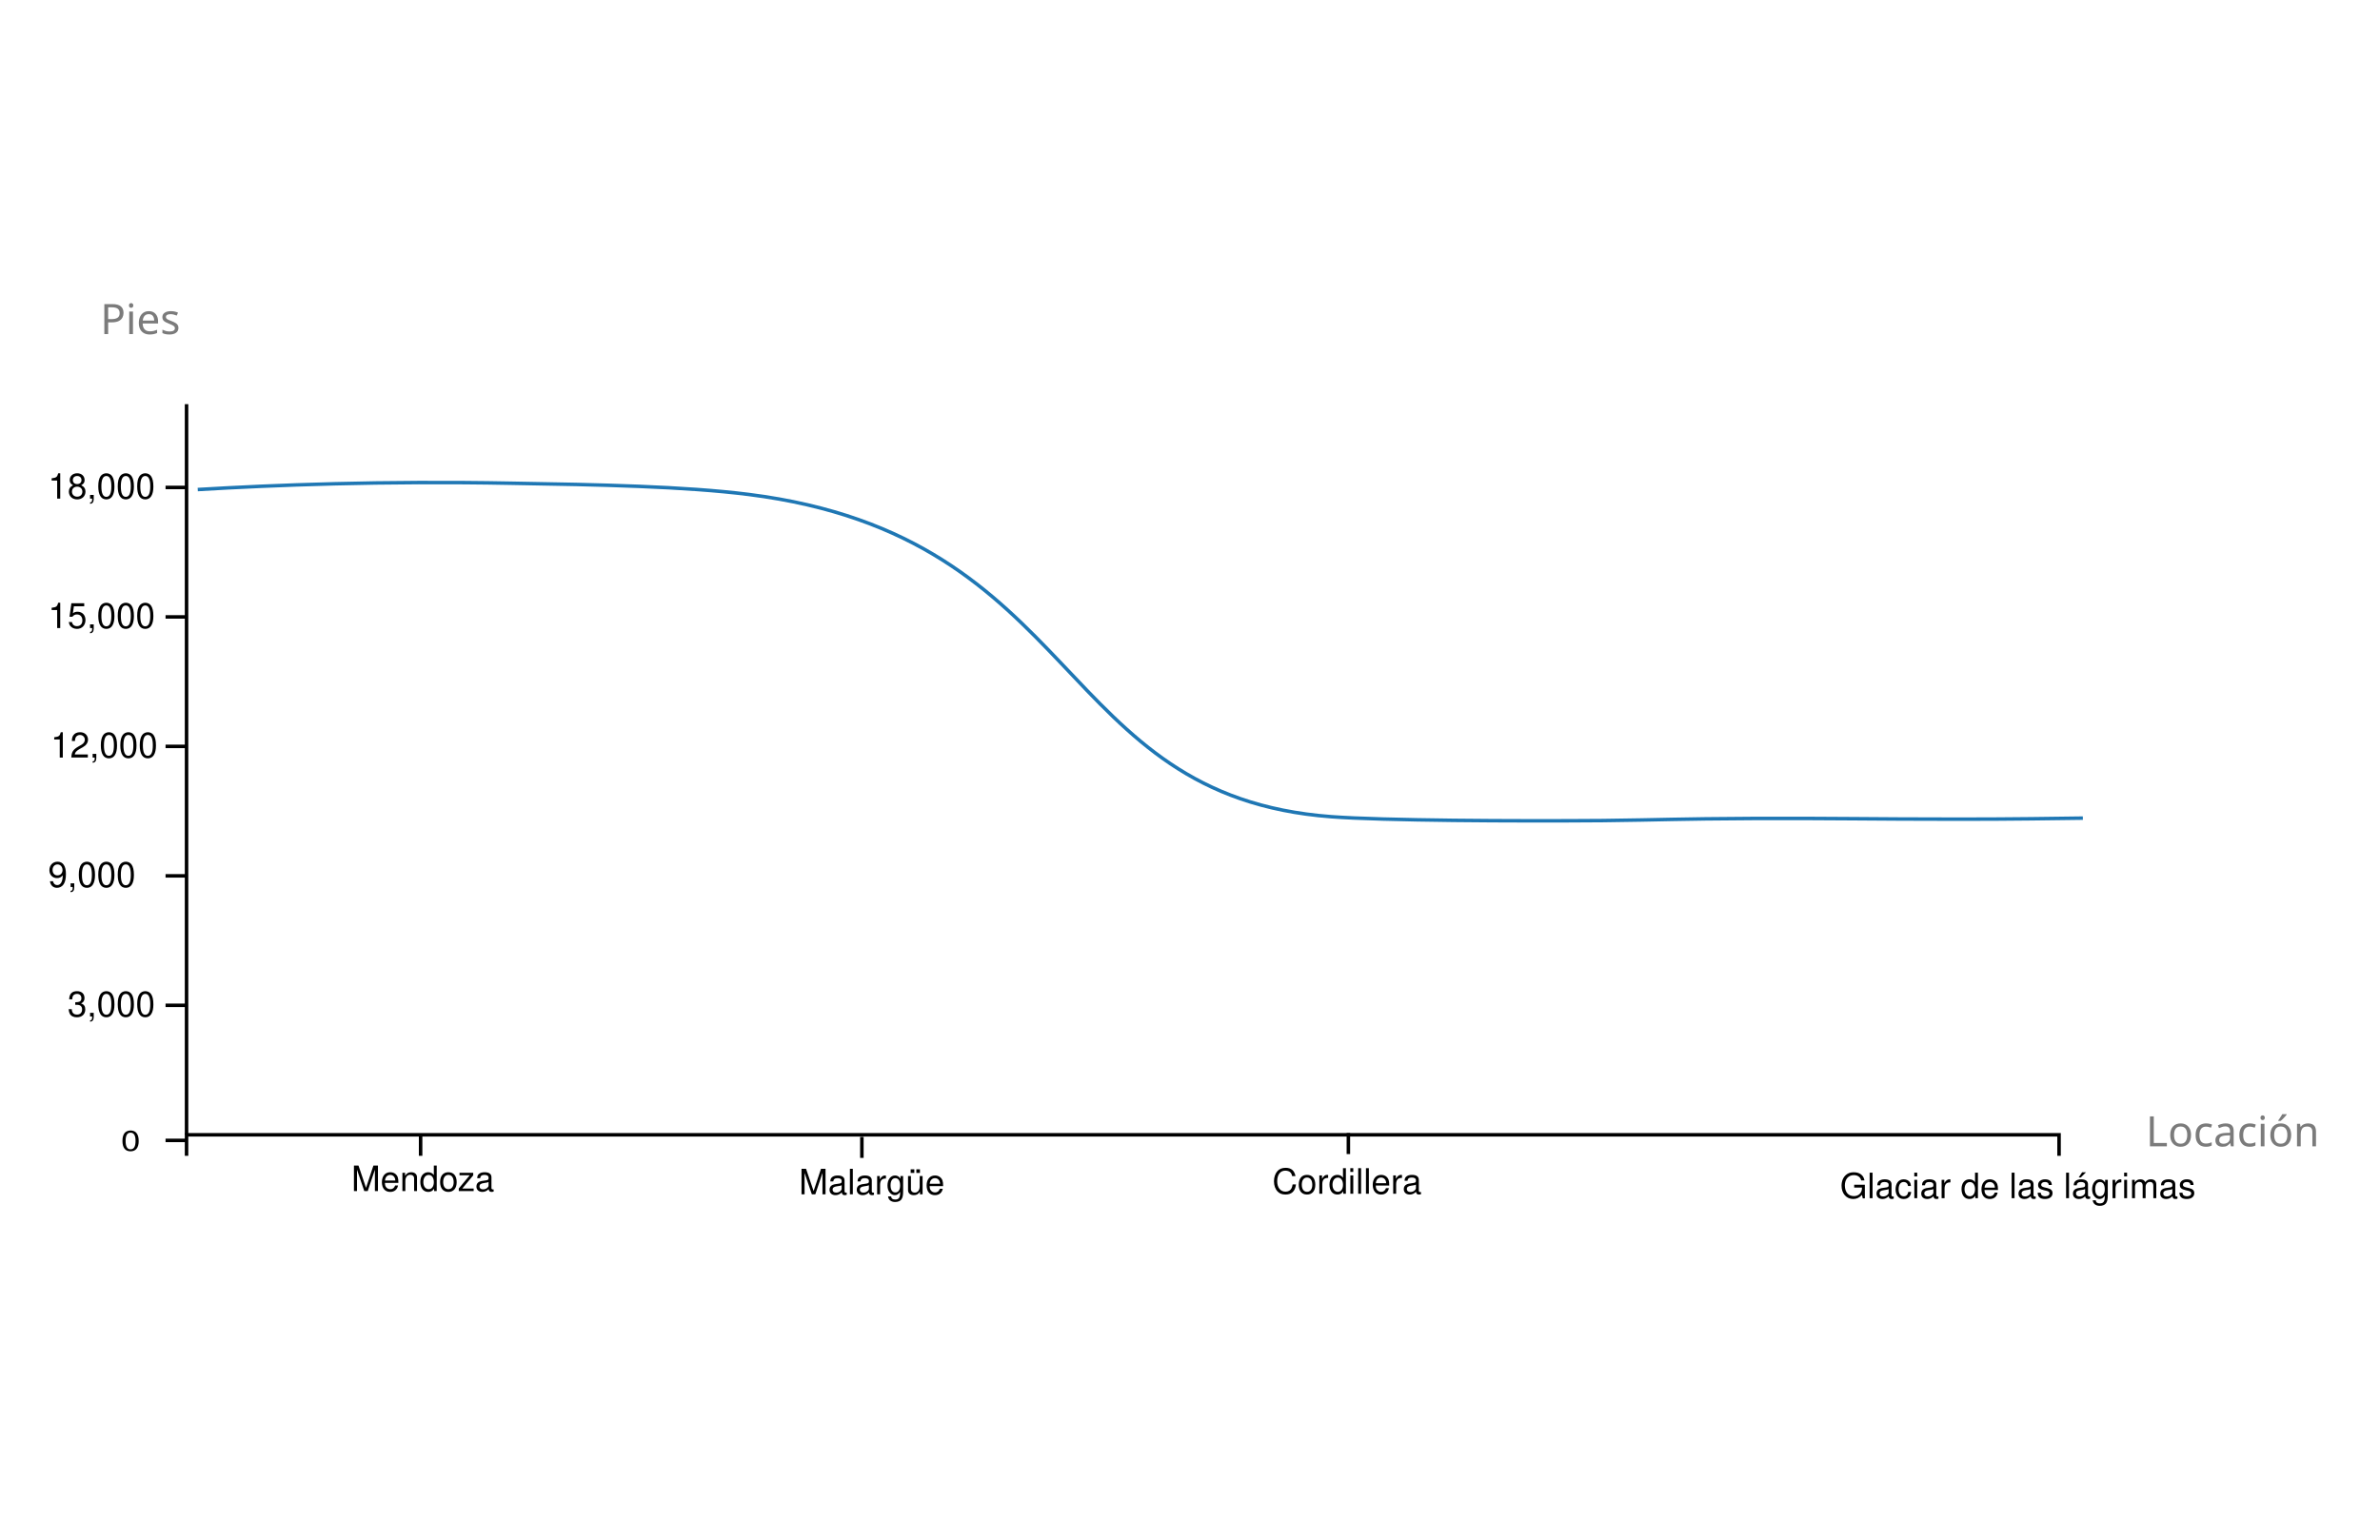
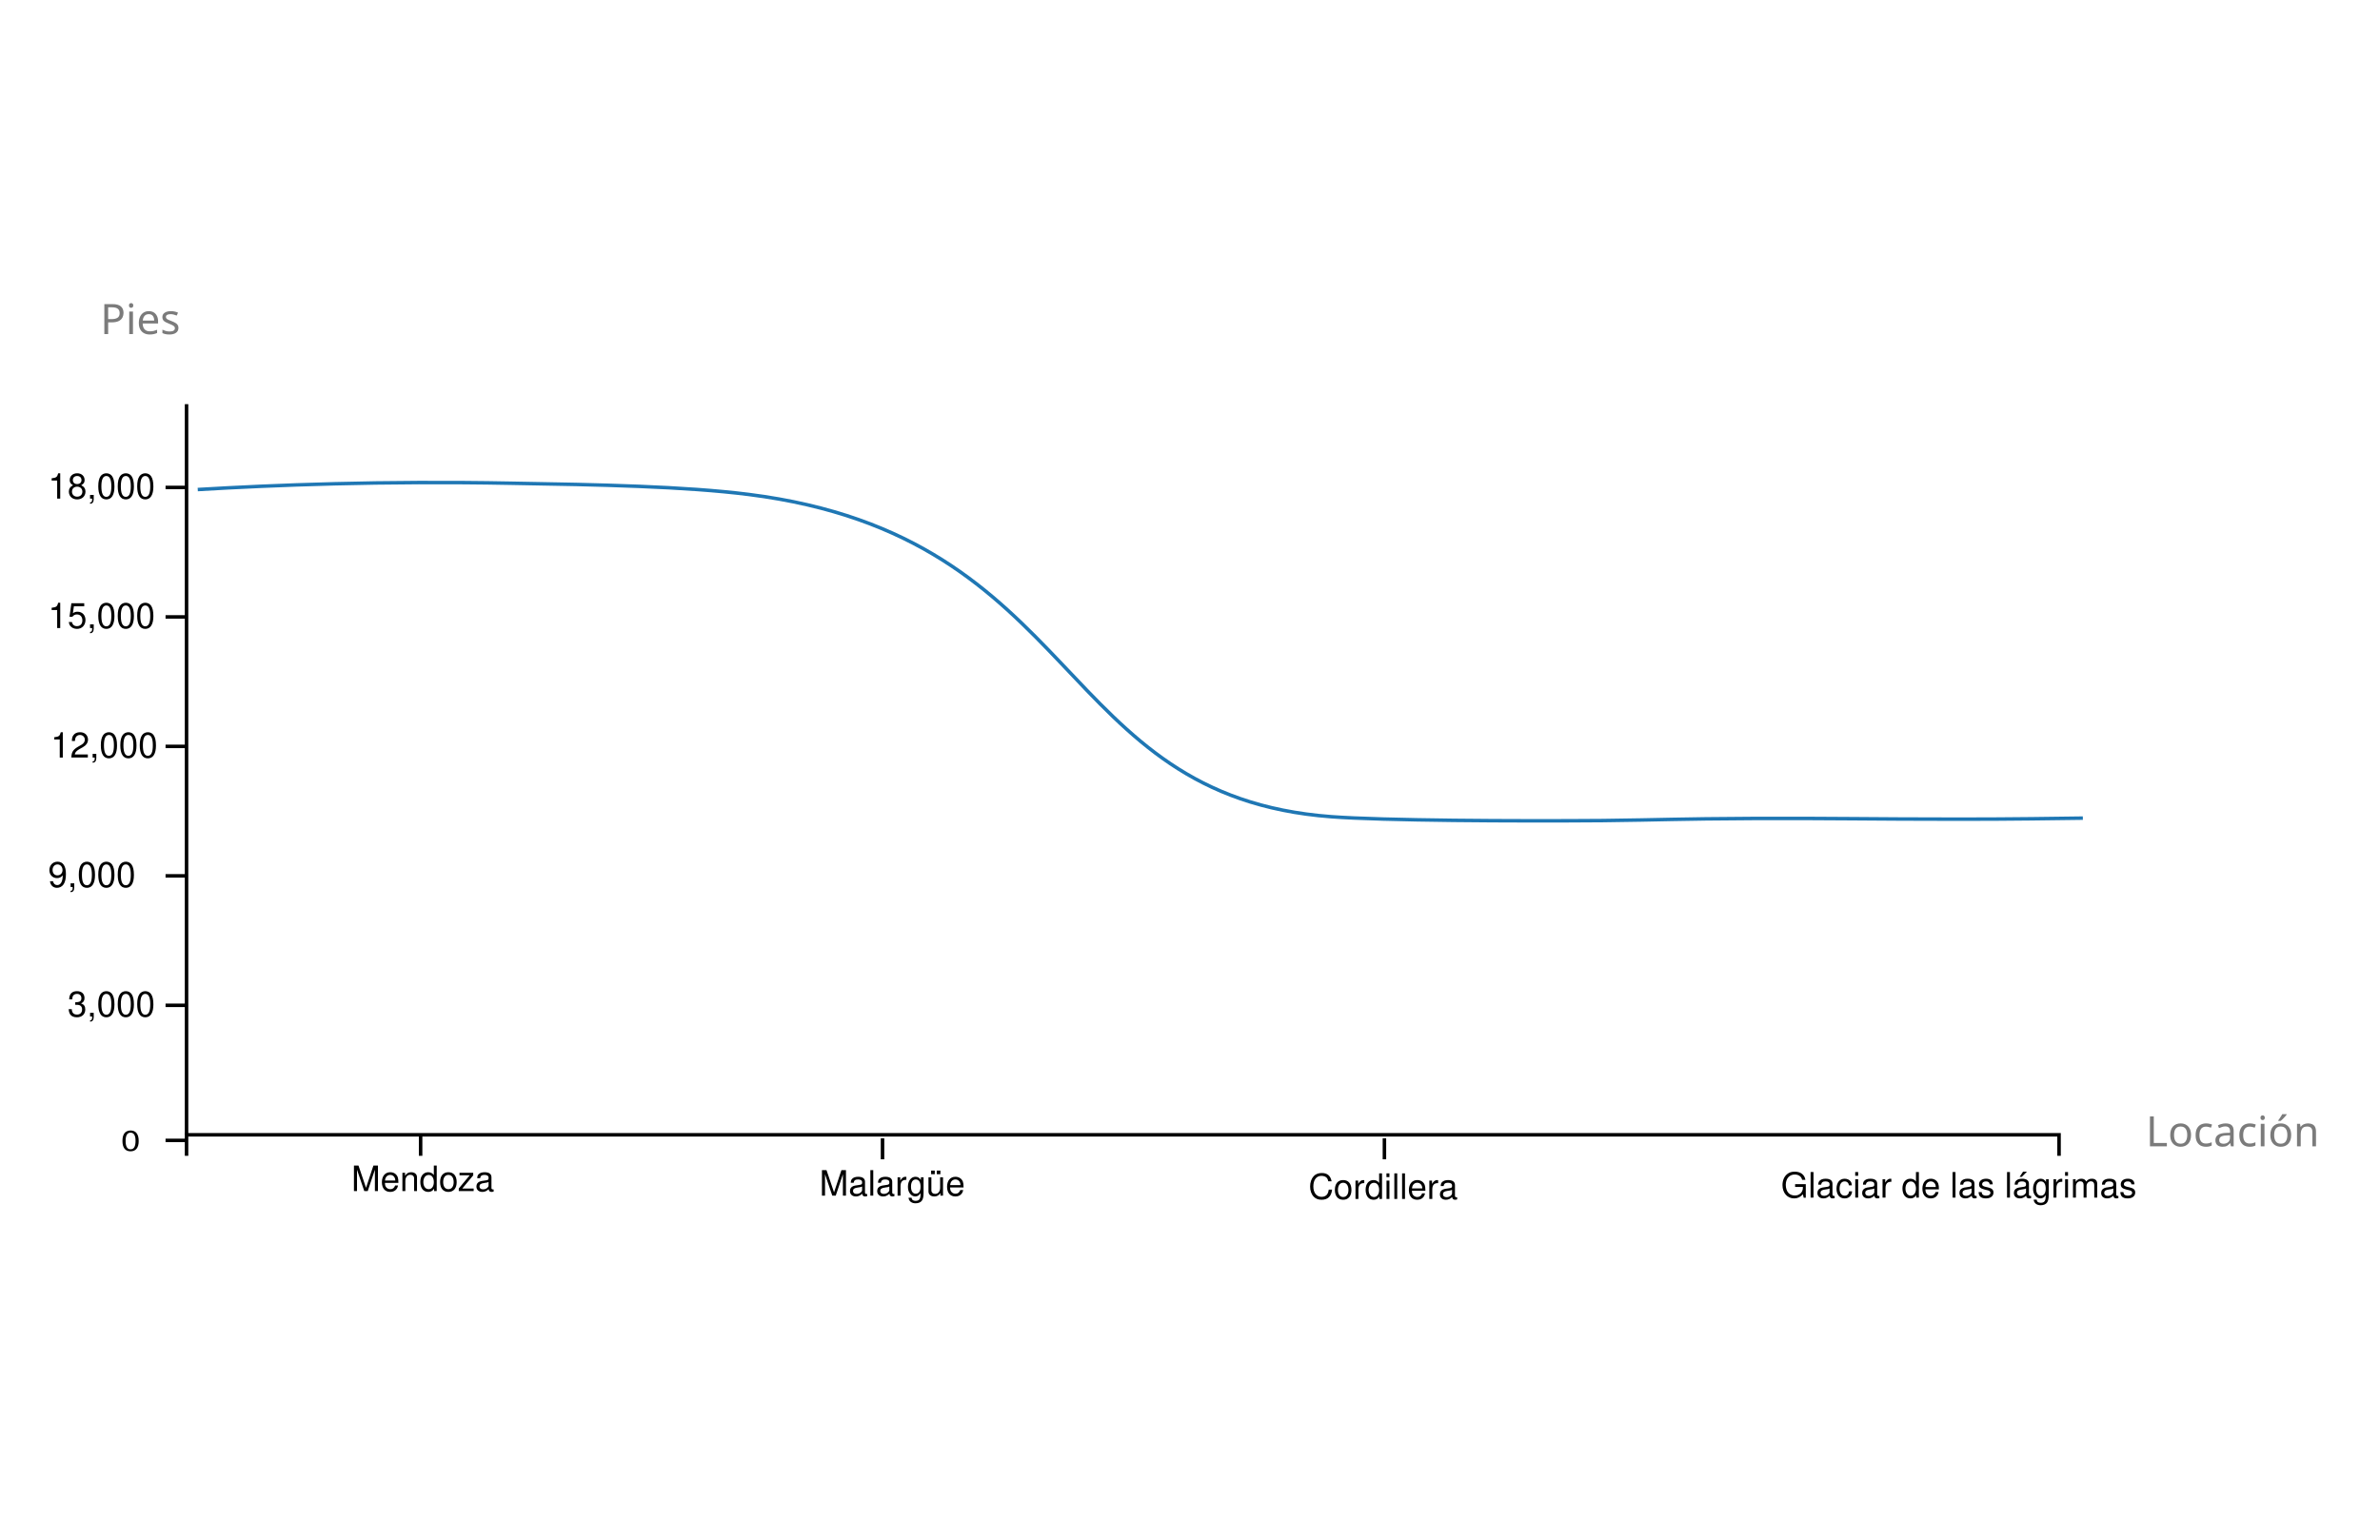
<svg xmlns="http://www.w3.org/2000/svg" version="1.1" id="Capa_1" x="0px" y="0px" viewBox="0 0 680 440" style="enable-background:new 0 0 680 440;" xml:space="preserve">
  <style type="text/css">
	.st0{fill:none;stroke:#000000;}
	.st1{fill:none;}
	.st2{font-family:'Helvetica';}
	.st3{font-size:10px;}
	.st4{fill:#7B7B7B;}
	.st5{font-family:'Arial-BoldMT';}
	.st6{font-size:12px;}
	.st7{font-size:7.976px;}
	.st8{fill:none;stroke:#1F77B4;}
</style>
  <path class="st0" d="M53.3,330.3v-6h535v6" />
  <g transform="translate(66.875,0)">
    <line class="st0" x1="53.3" y1="324.3" x2="53.3" y2="330.3" />
    <rect x="33.5" y="331.8" class="st1" width="46.9" height="13.4" />
    <text transform="matrix(1 0 0 1 33.5029 340.3862)" class="st2 st3">Mendoza</text>
  </g>
  <g transform="translate(133.75,0)">
-     <line class="st0" x1="112.5" y1="324.9" x2="112.5" y2="330.9" />
-     <text transform="matrix(1 0 0 1 94.5056 341.3145)" class="st2 st3">Malargüe</text>
+     <line class="st0" x1="118.4" y1="325.3" x2="118.4" y2="331.3" />
+     <text transform="matrix(1 0 0 1 100.3455 341.6856)" class="st2 st3">Malargüe</text>
  </g>
  <g transform="translate(401.25,0)">
-     <line class="st0" x1="-16" y1="323.8" x2="-16" y2="329.8" />
-     <text transform="matrix(1 0 0 1 -37.7417 341.139)" class="st2 st3">Cordillera</text>
+     <line class="st0" x1="-5.7" y1="325.3" x2="-5.7" y2="331.3" />
+     <text transform="matrix(1 0 0 1 -27.4156 342.6271)" class="st2 st3">Cordillera</text>
  </g>
-   <text transform="matrix(1 0 0 1 525.7206 342.4125)" class="st2 st3">Glaciar de las lágrimas</text>
+   <text transform="matrix(1 0 0 1 508.8446 342.2416)" class="st2 st3">Glaciar de las lágrimas</text>
  <text transform="matrix(1 0 0 1 613.1186 327.5928)" class="st4 st5 st6">Locación</text>
  <path class="st0" d="M53.3,324.3V115.5" />
  <g transform="translate(0,370)">
    <line class="st0" x1="53.3" y1="-44.1" x2="47.3" y2="-44.1" />
    <text transform="matrix(1.2538 0 0 1 34.5549 -41.1675)" class="st2 st7">0</text>
  </g>
  <g transform="translate(0,333)">
    <line class="st0" x1="53.3" y1="-45.7" x2="47.3" y2="-45.7" />
    <text transform="matrix(1 0 0 1 19.3003 -42.5138)" class="st2 st3">3,000</text>
  </g>
  <g transform="translate(0,296)">
    <line class="st0" x1="53.3" y1="-45.7" x2="47.3" y2="-45.7" />
    <text transform="matrix(1 0 0 1 13.7388 -42.5138)" class="st2 st3">9,000</text>
  </g>
  <g transform="translate(0,259)">
    <line class="st0" x1="53.3" y1="-45.7" x2="47.3" y2="-45.7" />
    <text transform="matrix(1 0 0 1 14.4761 -42.5138)" class="st2 st3">12,000</text>
  </g>
  <g transform="translate(0,222)">
    <line class="st0" x1="53.3" y1="-45.7" x2="47.3" y2="-45.7" />
    <text transform="matrix(1 0 0 1 13.7388 -42.5138)" class="st2 st3">15,000</text>
  </g>
  <g transform="translate(0,185)">
    <line class="st0" x1="53.3" y1="-45.7" x2="47.3" y2="-45.7" />
    <text transform="matrix(1 0 0 1 13.7388 -42.5138)" class="st2 st3">18,000</text>
  </g>
  <text transform="matrix(1 0 0 1 28.6555 95.4661)" class="st4 st5 st6">Pies</text>
  <path class="st8" d="M56.5,139.9c21.8-1.3,52.7-2.5,89.6-1.8c24.9,0.4,49.6,0.9,67.8,3.2c95.8,12.1,87.1,86.2,166.5,92.1  c14.7,1.1,52.5,1.3,77.5,1.1c17.3-0.2,21.3-0.5,42.7-0.6c22.6-0.1,33.2,0.2,59.5,0.2c15,0,27.2-0.2,35-0.3" />
</svg>
